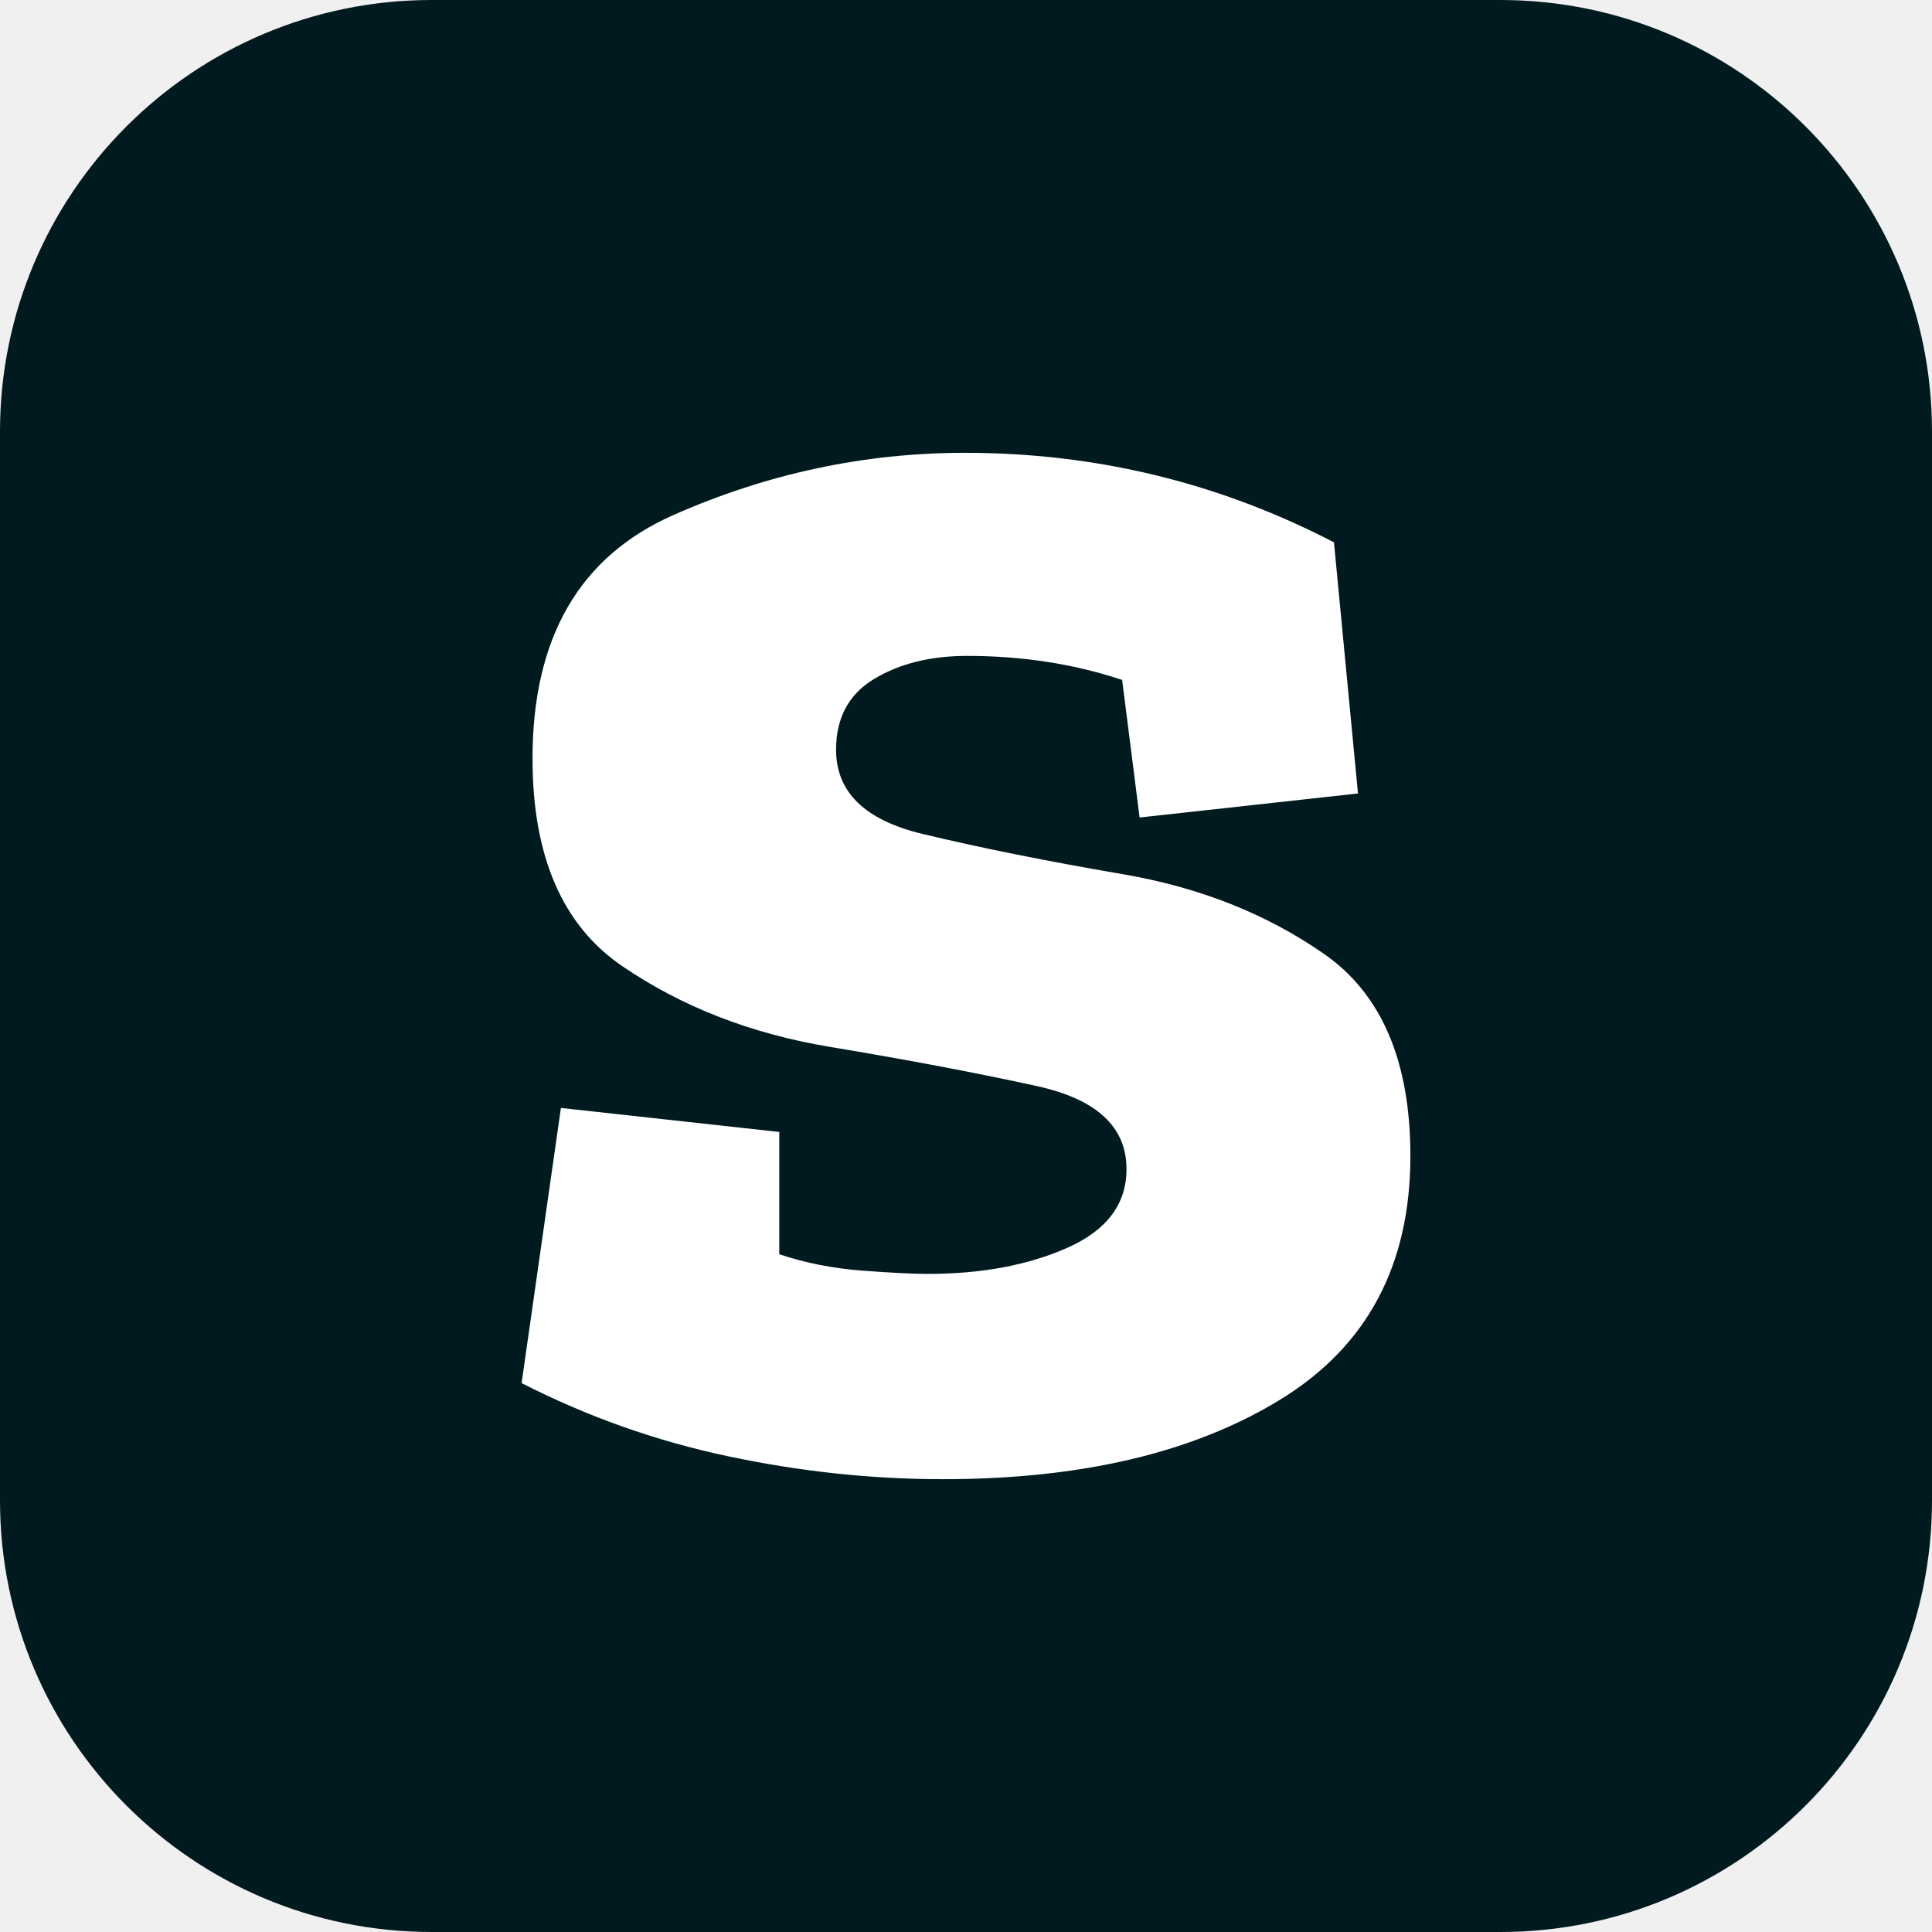
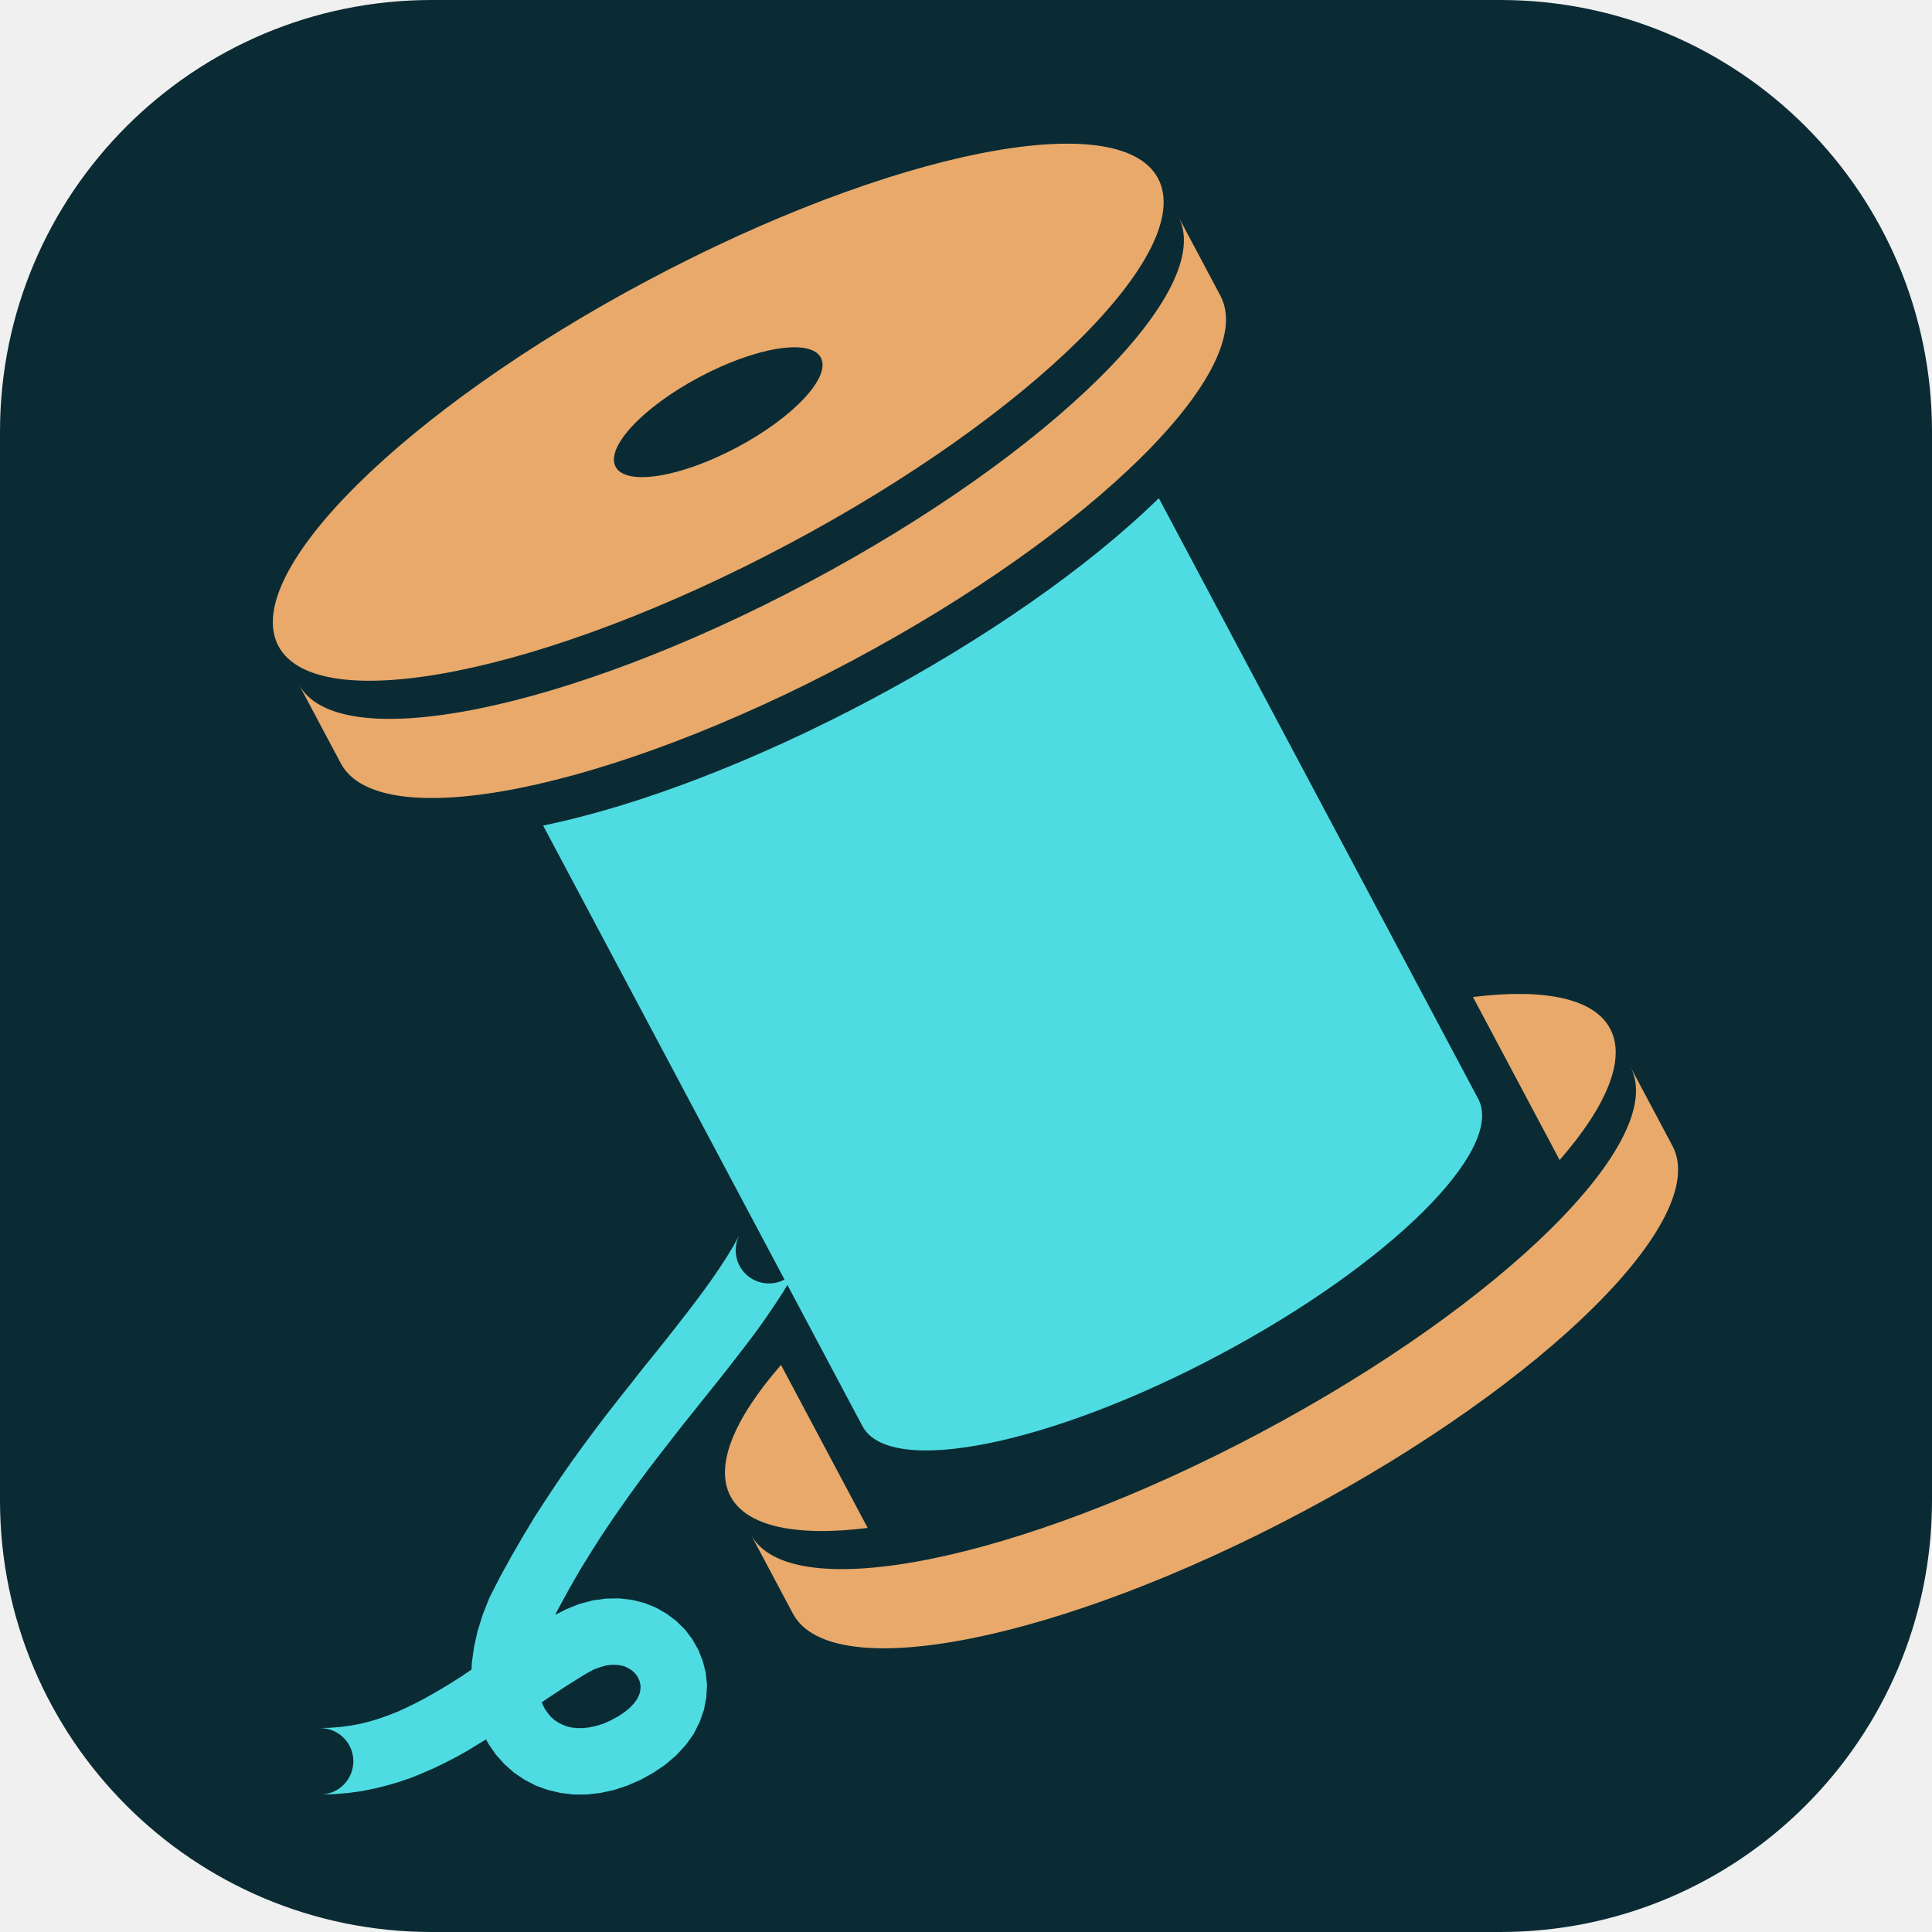
<svg xmlns="http://www.w3.org/2000/svg" width="64" height="64" viewBox="0 0 64 64" fill="none" role="img" aria-label="styal">
-   <rect width="64" height="64" rx="14.3" fill="#001A20" />
-   <g transform="translate(15.2532 15.7234) scale(0.07234)">
-     <g transform="translate(0 450.0) scale(1 -1)">
-       <path d="M435.0 138.0Q435.0 63.0 375.5 26.5Q316.0 -10.0 221.0 -10.0Q172.0 -10.0 122.5 0.5Q73.0 11.0 28.0 34.0L46.0 160.0L146.0 149.0V93.0Q164.0 87.0 184.0 85.5Q204.0 84.0 214.0 84.0Q251.0 84.0 278.0 96.0Q305.0 108.0 305.0 132.0Q305.0 161.0 264.0 170.0Q223.0 179.0 169.0 188.0Q115.0 197.0 74.0 225.0Q33.0 253.0 33.0 320.0Q33.0 403.0 97.5 431.5Q162.0 460.0 231.0 460.0Q321.0 460.0 400.0 419.0L411.0 304.0L311.0 293.0L303.0 356.0Q270.0 367.0 232.0 367.0Q207.0 367.0 189.5 356.5Q172.0 346.0 172.0 324.0Q172.0 295.0 211.5 285.5Q251.0 276.0 303.5 267.0Q356.0 258.0 395.5 230.5Q435.0 203.0 435.0 138.0Z" fill="white" />
+   <rect width="64" height="64" rx="14.3" fill="#0A2B34" />
+   <g transform="translate(-3.2 -3.2) scale(0.55)">
+     <g transform="translate(4.1 2.9)">
+       <g transform="translate(60 56) rotate(-28)">
+         <path fill-rule="evenodd" d="M-30 -32A30 9 0 1 0 30 -32A30 9 0 1 0 -30 -32ZM-7 -32A7 2.4 0 1 0 7 -32A7 2.4 0 1 0 -7 -32ZM-30 -29.4A30 9 0 0 0 30 -29.4V-24A30 9 0 0 1 -30 -24Z" fill="#E8A96A" />
+         <path d="M-21 -14.97A30 9 0 0 0 21 -14.97V26A21 6.3 0 0 1 -21 26Z" fill="#4EDCE2" />
+         <path d="M-30 28.6A30 9 0 0 0 30 28.6V34A30 9 0 0 1 -30 34ZM-30 26A30 9 0 0 1 -23.6 20.44V31.56A30 9 0 0 1 -30 26ZM23.6 20.44A30 9 0 0 1 30 26A30 9 0 0 1 23.6 31.56Z" fill="#E8A96A" />
+       </g>
+       <path d="M46.28 77.25L45.9 77.95L45.5 78.61L45.05 79.3L44.57 80L44.06 80.71L43.51 81.45L42.93 82.2L42.33 82.97L41.7 83.77L41.05 84.58L40.37 85.42L39.69 86.29L38.99 87.17L38.27 88.09L37.55 89.04L36.83 90.01L36.1 91.02L35.38 92.06L34.66 93.14L33.94 94.25L33.24 95.41L32.55 96.6L31.87 97.83L31.19 99.16L30.78 100.2L30.48 101.17L30.27 102.12L30.14 103.04L30.09 103.94L30.13 104.81L30.26 105.65L30.46 106.45L30.75 107.21L31.12 107.92L31.57 108.58L32.09 109.16L32.67 109.68L33.31 110.11L34 110.47L34.73 110.73L35.49 110.91L36.26 111L37.06 111L37.86 110.91L38.66 110.74L39.46 110.48L40.25 110.14L41.04 109.71L41.78 109.21L42.45 108.64L43.02 108.02L43.5 107.35L43.86 106.63L44.12 105.89L44.26 105.14L44.3 104.39L44.22 103.65L44.04 102.94L43.77 102.27L43.41 101.64L42.98 101.07L42.46 100.56L41.88 100.12L41.24 99.75L40.54 99.47L39.8 99.28L39.03 99.19L38.23 99.2L37.41 99.31L36.59 99.53L35.78 99.86L35.01 100.26L34.32 100.68L33.69 101.09L33.06 101.49L32.45 101.9L31.86 102.3L31.27 102.7L30.69 103.1L30.11 103.48L29.55 103.86L28.99 104.22L28.43 104.56L27.87 104.89L27.32 105.2L26.77 105.49L26.22 105.76L25.67 106.01L25.11 106.23L24.55 106.43L23.99 106.6L23.42 106.74L22.84 106.85L22.24 106.93L21.63 106.98L20.94 107A2 2 0 0 1 21.06 111L21.85 110.98L22.68 110.91L23.49 110.8L24.28 110.64L25.04 110.45L25.79 110.23L26.52 109.98L27.22 109.69L27.91 109.39L28.58 109.06L29.24 108.72L29.88 108.36L30.5 107.98L31.12 107.6L31.73 107.21L32.33 106.81L32.92 106.41L33.51 106.01L34.1 105.62L34.68 105.22L35.27 104.83L35.85 104.45L36.44 104.08L36.99 103.74L37.46 103.48L37.86 103.33L38.21 103.23L38.53 103.19L38.82 103.19L39.07 103.22L39.3 103.27L39.5 103.36L39.68 103.46L39.84 103.58L39.97 103.71L40.09 103.86L40.17 104.01L40.24 104.17L40.28 104.34L40.3 104.5L40.29 104.67L40.26 104.86L40.19 105.05L40.08 105.27L39.91 105.5L39.68 105.75L39.37 106.01L38.96 106.29L38.5 106.54L38.05 106.74L37.62 106.87L37.21 106.96L36.84 107L36.49 107L36.16 106.97L35.87 106.9L35.6 106.8L35.35 106.67L35.12 106.52L34.91 106.34L34.73 106.12L34.55 105.87L34.4 105.58L34.28 105.25L34.18 104.87L34.12 104.44L34.09 103.95L34.12 103.42L34.2 102.84L34.34 102.2L34.55 101.52L34.81 100.84L35.4 99.71L36.03 98.56L36.67 97.45L37.33 96.38L38 95.33L38.68 94.32L39.37 93.33L40.06 92.37L40.75 91.44L41.45 90.53L42.14 89.64L42.82 88.77L43.5 87.92L44.17 87.08L44.83 86.26L45.47 85.45L46.09 84.65L46.7 83.86L47.29 83.08L47.85 82.29L48.38 81.51L48.89 80.73L49.36 79.94L49.78 79.19L49.78 79.19A2 2 0 0 1 46.28 77.25Z" fill="#4EDCE2" />
    </g>
  </g>
</svg>
